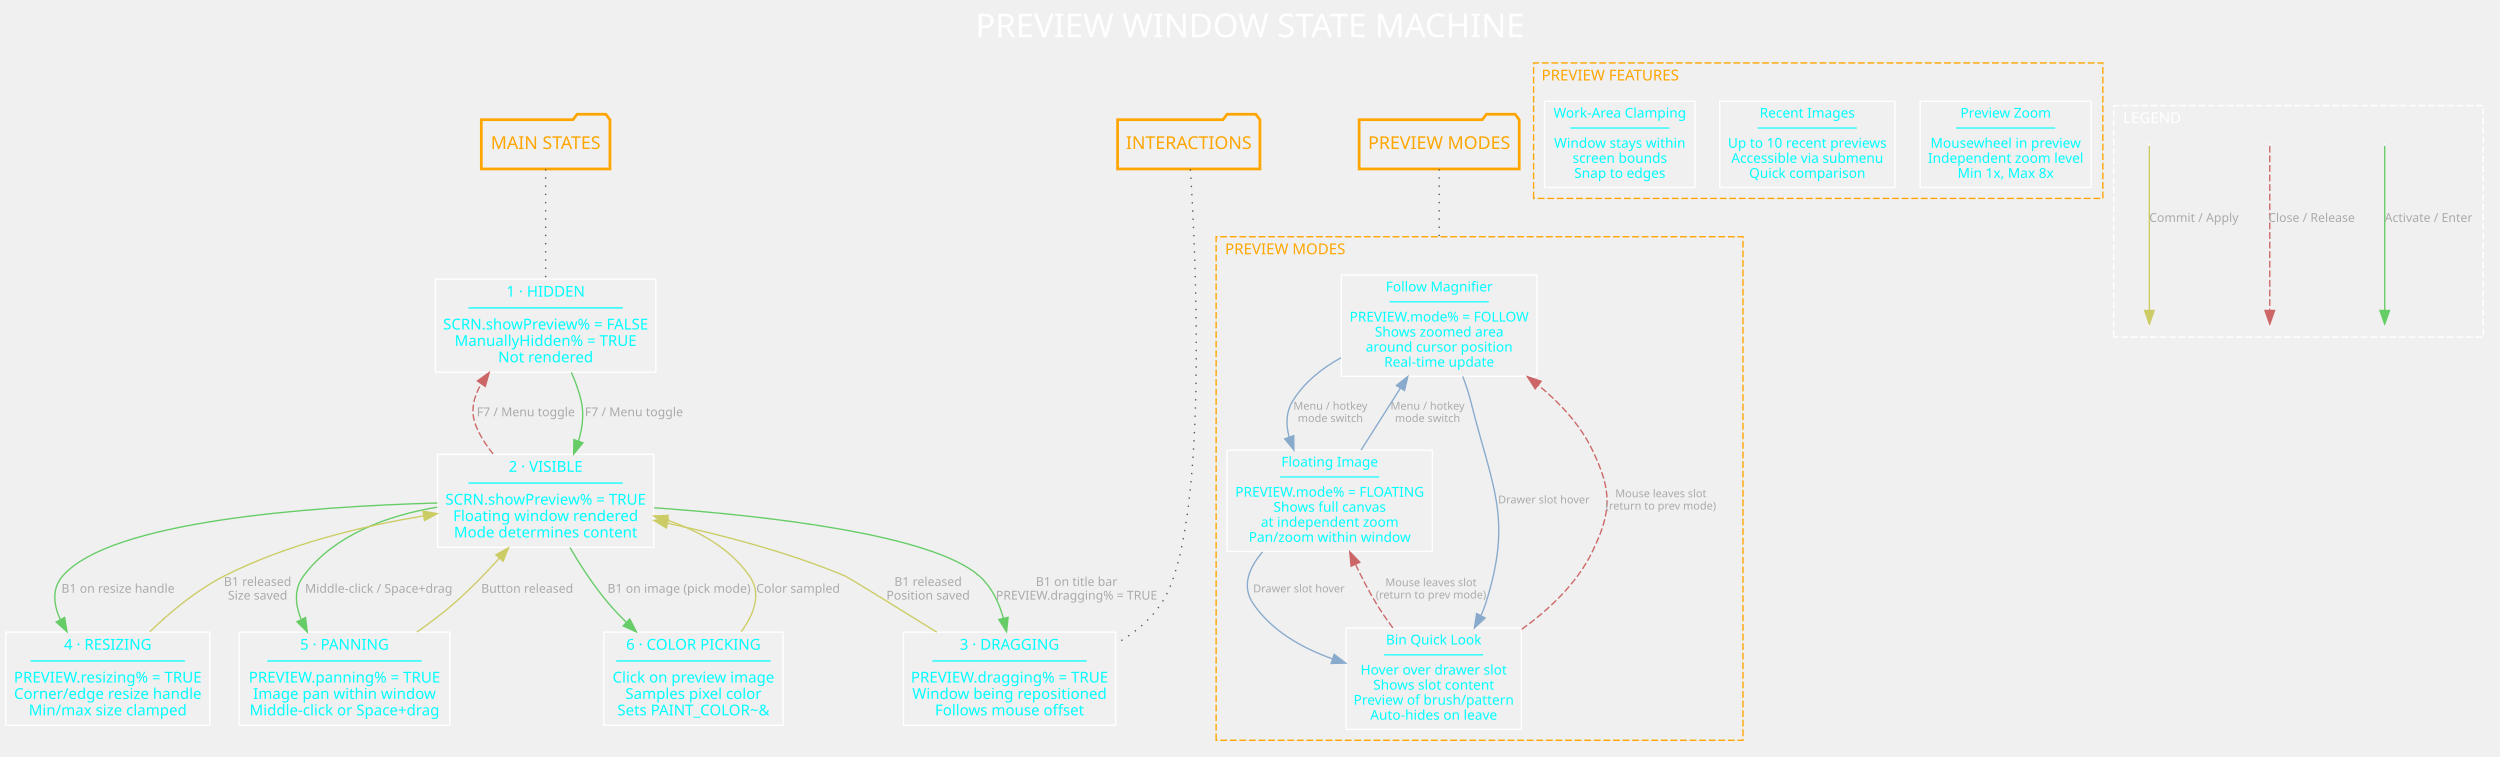
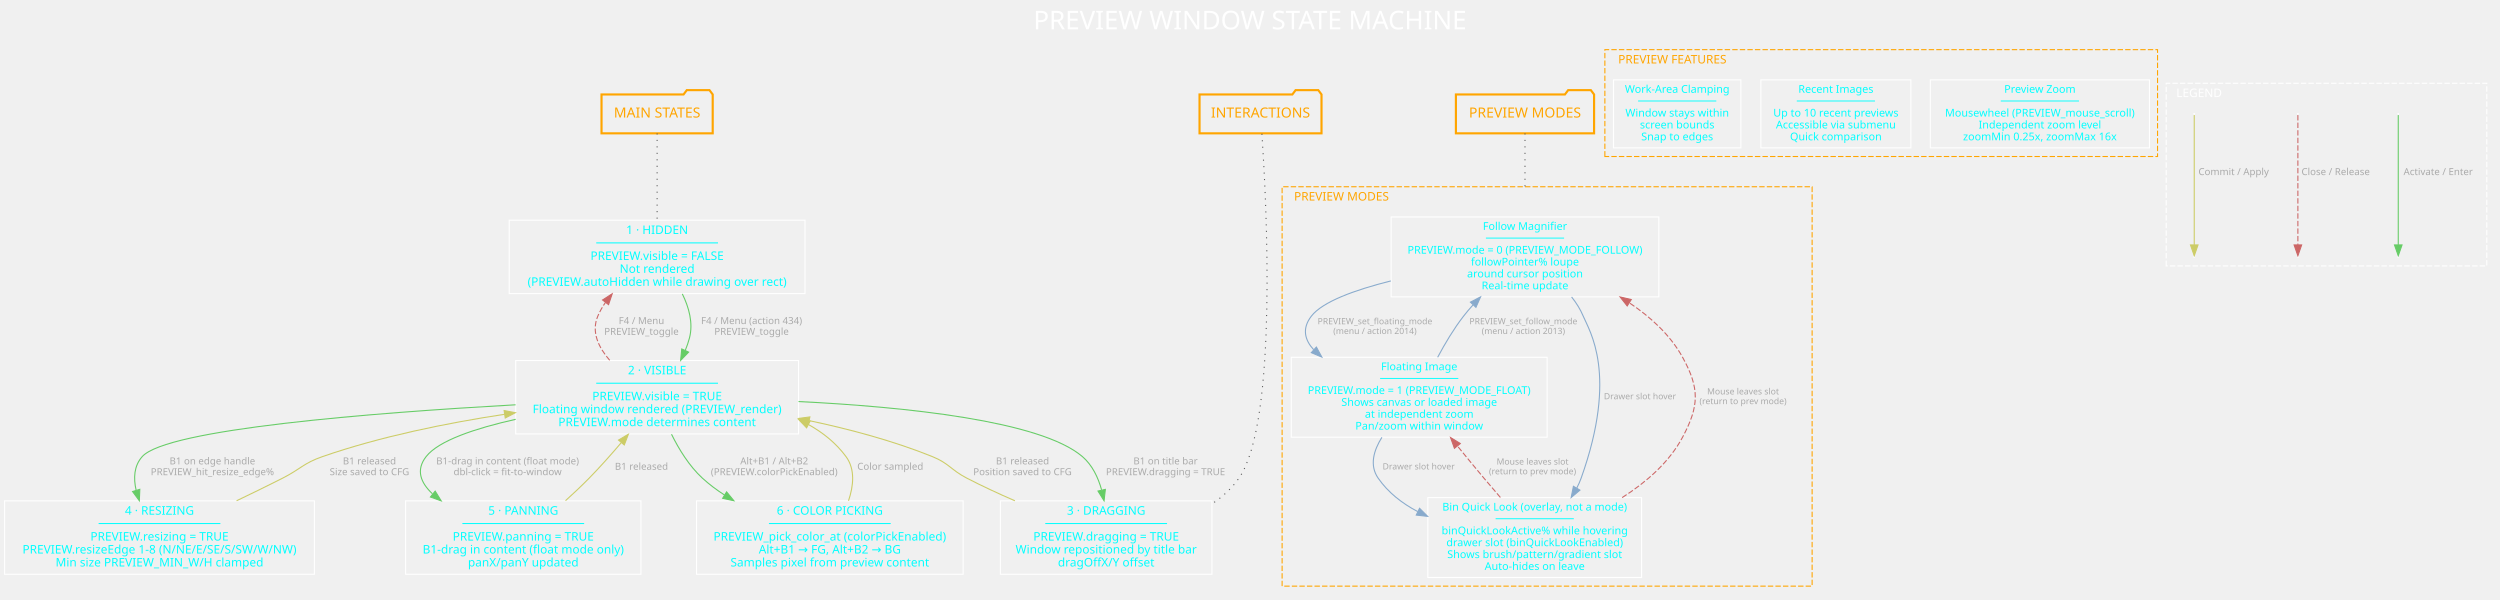
- <svg xmlns="http://www.w3.org/2000/svg" width="1827pt" height="553pt" viewBox="0.00 0.00 1826.50 553.00">
-   <g id="graph0" class="graph" transform="scale(1 1) rotate(0) translate(4 549)">
-     <text text-anchor="middle" x="909.25" y="-521.8" font-family="Cascadia Code PL" font-size="24.00" fill="white">PREVIEW WINDOW STATE MACHINE</text>
+ <svg xmlns="http://www.w3.org/2000/svg" width="2316pt" height="555pt" viewBox="0.00 0.00 2315.50 555.00">
+   <g id="graph0" class="graph" transform="scale(1 1) rotate(0) translate(4 551)">
+     <text text-anchor="middle" x="1153.75" y="-523.8" font-family="Cascadia Code PL" font-size="24.00" fill="white">PREVIEW WINDOW STATE MACHINE</text>
    <g id="clust5" class="cluster">
-       <polygon fill="transparent" stroke="white" stroke-dasharray="5,2" points="1540.5,-302.64 1540.5,-471.86 1810.5,-471.86 1810.5,-302.64 1540.5,-302.64" />
-       <text text-anchor="middle" x="1568.5" y="-459.06" font-family="Cascadia Code PL" font-size="11.00" fill="white">LEGEND</text>
+       <polygon fill="transparent" stroke="white" stroke-dasharray="5,2" points="2002.5,-304.64 2002.5,-473.86 2299.5,-473.86 2299.5,-304.64 2002.5,-304.64" />
+       <text text-anchor="middle" x="2033" y="-461.06" font-family="Cascadia Code PL" font-size="11.00" fill="white">LEGEND</text>
    </g>
    <g id="clust2" class="cluster">
-       <polygon fill="transparent" stroke="orange" stroke-dasharray="5,2" points="884.5,-8 884.5,-376 1269.5,-376 1269.5,-8 884.5,-8" />
-       <text text-anchor="middle" x="935" y="-363.2" font-family="Cascadia Code PL" font-size="11.00" fill="orange">PREVIEW MODES</text>
+       <polygon fill="transparent" stroke="orange" stroke-dasharray="5,2" points="1183.5,-8 1183.5,-378 1674.5,-378 1674.5,-8 1183.5,-8" />
+       <text text-anchor="middle" x="1238.5" y="-365.2" font-family="Cascadia Code PL" font-size="11.00" fill="orange">PREVIEW MODES</text>
    </g>
    <g id="clust3" class="cluster">
-       <polygon fill="transparent" stroke="orange" stroke-dasharray="5,2" points="1116.5,-404 1116.5,-503 1532.5,-503 1532.5,-404 1116.5,-404" />
-       <text text-anchor="middle" x="1172.5" y="-490.2" font-family="Cascadia Code PL" font-size="11.00" fill="orange">PREVIEW FEATURES</text>
+       <polygon fill="transparent" stroke="orange" stroke-dasharray="5,2" points="1482.5,-406 1482.5,-505 1994.5,-505 1994.5,-406 1482.5,-406" />
+       <text text-anchor="middle" x="1545" y="-492.2" font-family="Cascadia Code PL" font-size="11.00" fill="orange">PREVIEW FEATURES</text>
    </g>
    <g id="node1" class="node">
-       <polygon fill="none" stroke="orange" stroke-width="2" points="441.5,-461.5 438.5,-465.5 417.5,-465.5 414.5,-461.5 347.5,-461.5 347.5,-425.5 441.5,-425.5 441.5,-461.5" />
-       <text text-anchor="middle" x="394.5" y="-440.1" font-family="Cascadia Code PL" font-size="13.00" fill="orange">MAIN STATES</text>
+       <polygon fill="none" stroke="orange" stroke-width="2" points="656,-463.5 653,-467.5 632,-467.5 629,-463.5 553,-463.5 553,-427.5 656,-427.5 656,-463.5" />
+       <text text-anchor="middle" x="604.5" y="-442.1" font-family="Cascadia Code PL" font-size="13.00" fill="orange">MAIN STATES</text>
    </g>
    <g id="node4" class="node">
-       <polygon fill="none" stroke="white" points="475,-345 314,-345 314,-277 475,-277 475,-345" />
-       <text text-anchor="middle" x="394.5" y="-332.2" font-family="Cascadia Code PL" font-size="11.00" fill="cyan">1 · HIDDEN</text>
-       <text text-anchor="middle" x="394.5" y="-320.2" font-family="Cascadia Code PL" font-size="11.00" fill="cyan">─────────────────</text>
-       <text text-anchor="middle" x="394.5" y="-308.2" font-family="Cascadia Code PL" font-size="11.00" fill="cyan">SCRN.showPreview% = FALSE</text>
-       <text text-anchor="middle" x="394.5" y="-296.2" font-family="Cascadia Code PL" font-size="11.00" fill="cyan">ManuallyHidden% = TRUE</text>
-       <text text-anchor="middle" x="394.5" y="-284.2" font-family="Cascadia Code PL" font-size="11.00" fill="cyan">Not rendered</text>
+       <polygon fill="none" stroke="white" points="741.5,-347 467.5,-347 467.5,-279 741.5,-279 741.5,-347" />
+       <text text-anchor="middle" x="604.5" y="-334.2" font-family="Cascadia Code PL" font-size="11.00" fill="cyan">1 · HIDDEN</text>
+       <text text-anchor="middle" x="604.5" y="-322.2" font-family="Cascadia Code PL" font-size="11.00" fill="cyan">─────────────────</text>
+       <text text-anchor="middle" x="604.5" y="-310.2" font-family="Cascadia Code PL" font-size="11.00" fill="cyan">PREVIEW.visible = FALSE</text>
+       <text text-anchor="middle" x="604.5" y="-298.2" font-family="Cascadia Code PL" font-size="11.00" fill="cyan">Not rendered</text>
+       <text text-anchor="middle" x="604.5" y="-286.2" font-family="Cascadia Code PL" font-size="11.00" fill="cyan">(PREVIEW.autoHidden while drawing over rect)</text>
    </g>
    <g id="edge17" class="edge">
-       <path fill="none" stroke="#555555" stroke-dasharray="1,5" d="M394.5,-425.44C394.5,-405.13 394.5,-370.74 394.5,-345.14" />
+       <path fill="none" stroke="#555555" stroke-dasharray="1,5" d="M604.5,-427.44C604.5,-407.13 604.5,-372.74 604.5,-347.14" />
    </g>
    <g id="node2" class="node">
-       <polygon fill="none" stroke="orange" stroke-width="2" points="1106,-461.5 1103,-465.5 1082,-465.5 1079,-461.5 989,-461.5 989,-425.5 1106,-425.5 1106,-461.5" />
-       <text text-anchor="middle" x="1047.5" y="-440.1" font-family="Cascadia Code PL" font-size="13.00" fill="orange">PREVIEW MODES</text>
+       <polygon fill="none" stroke="orange" stroke-width="2" points="1472.5,-463.5 1469.5,-467.5 1448.5,-467.5 1445.5,-463.5 1344.5,-463.5 1344.5,-427.5 1472.5,-427.5 1472.5,-463.5" />
+       <text text-anchor="middle" x="1408.5" y="-442.1" font-family="Cascadia Code PL" font-size="13.00" fill="orange">PREVIEW MODES</text>
    </g>
    <g id="node10" class="node">
-       <polygon fill="none" stroke="white" points="1119,-348 976,-348 976,-274 1119,-274 1119,-348" />
-       <text text-anchor="middle" x="1047.5" y="-336" font-family="Cascadia Code PL" font-size="10.00" fill="cyan">Follow Magnifier</text>
-       <text text-anchor="middle" x="1047.5" y="-325" font-family="Cascadia Code PL" font-size="10.00" fill="cyan">────────────</text>
-       <text text-anchor="middle" x="1047.5" y="-314" font-family="Cascadia Code PL" font-size="10.00" fill="cyan">PREVIEW.mode% = FOLLOW</text>
-       <text text-anchor="middle" x="1047.5" y="-303" font-family="Cascadia Code PL" font-size="10.00" fill="cyan">Shows zoomed area</text>
-       <text text-anchor="middle" x="1047.5" y="-292" font-family="Cascadia Code PL" font-size="10.00" fill="cyan">around cursor position</text>
-       <text text-anchor="middle" x="1047.5" y="-281" font-family="Cascadia Code PL" font-size="10.00" fill="cyan">Real-time update</text>
+       <polygon fill="none" stroke="white" points="1532.5,-350 1284.5,-350 1284.5,-276 1532.5,-276 1532.5,-350" />
+       <text text-anchor="middle" x="1408.5" y="-338" font-family="Cascadia Code PL" font-size="10.00" fill="cyan">Follow Magnifier</text>
+       <text text-anchor="middle" x="1408.5" y="-327" font-family="Cascadia Code PL" font-size="10.00" fill="cyan">────────────</text>
+       <text text-anchor="middle" x="1408.5" y="-316" font-family="Cascadia Code PL" font-size="10.00" fill="cyan">PREVIEW.mode = 0 (PREVIEW_MODE_FOLLOW)</text>
+       <text text-anchor="middle" x="1408.5" y="-305" font-family="Cascadia Code PL" font-size="10.00" fill="cyan">followPointer% loupe</text>
+       <text text-anchor="middle" x="1408.5" y="-294" font-family="Cascadia Code PL" font-size="10.00" fill="cyan">around cursor position</text>
+       <text text-anchor="middle" x="1408.5" y="-283" font-family="Cascadia Code PL" font-size="10.00" fill="cyan">Real-time update</text>
    </g>
    <g id="edge18" class="edge">
-       <path fill="none" stroke="#555555" stroke-dasharray="1,5" d="M1047.5,-425.44C1047.5,-412.64 1047.5,-394.25 1047.5,-376" />
+       <path fill="none" stroke="#555555" stroke-dasharray="1,5" d="M1408.5,-427.44C1408.5,-414.64 1408.5,-396.25 1408.5,-378" />
    </g>
    <g id="node3" class="node">
-       <polygon fill="none" stroke="orange" stroke-width="2" points="916.5,-461.5 913.5,-465.5 892.5,-465.5 889.5,-461.5 812.5,-461.5 812.5,-425.5 916.5,-425.5 916.5,-461.5" />
-       <text text-anchor="middle" x="864.5" y="-440.1" font-family="Cascadia Code PL" font-size="13.00" fill="orange">INTERACTIONS</text>
+       <polygon fill="none" stroke="orange" stroke-width="2" points="1220,-463.5 1217,-467.5 1196,-467.5 1193,-463.5 1107,-463.5 1107,-427.5 1220,-427.5 1220,-463.5" />
+       <text text-anchor="middle" x="1163.5" y="-442.1" font-family="Cascadia Code PL" font-size="13.00" fill="orange">INTERACTIONS</text>
    </g>
    <g id="node6" class="node">
-       <polygon fill="none" stroke="white" points="811,-87 656,-87 656,-19 811,-19 811,-87" />
-       <text text-anchor="middle" x="733.5" y="-74.2" font-family="Cascadia Code PL" font-size="11.00" fill="cyan">3 · DRAGGING</text>
-       <text text-anchor="middle" x="733.5" y="-62.2" font-family="Cascadia Code PL" font-size="11.00" fill="cyan">─────────────────</text>
-       <text text-anchor="middle" x="733.5" y="-50.2" font-family="Cascadia Code PL" font-size="11.00" fill="cyan">PREVIEW.dragging% = TRUE</text>
-       <text text-anchor="middle" x="733.5" y="-38.2" font-family="Cascadia Code PL" font-size="11.00" fill="cyan">Window being repositioned</text>
-       <text text-anchor="middle" x="733.5" y="-26.2" font-family="Cascadia Code PL" font-size="11.00" fill="cyan">Follows mouse offset</text>
+       <polygon fill="none" stroke="white" points="1118.5,-87 922.5,-87 922.5,-19 1118.5,-19 1118.5,-87" />
+       <text text-anchor="middle" x="1020.5" y="-74.2" font-family="Cascadia Code PL" font-size="11.00" fill="cyan">3 · DRAGGING</text>
+       <text text-anchor="middle" x="1020.5" y="-62.2" font-family="Cascadia Code PL" font-size="11.00" fill="cyan">─────────────────</text>
+       <text text-anchor="middle" x="1020.5" y="-50.2" font-family="Cascadia Code PL" font-size="11.00" fill="cyan">PREVIEW.dragging = TRUE</text>
+       <text text-anchor="middle" x="1020.5" y="-38.2" font-family="Cascadia Code PL" font-size="11.00" fill="cyan">Window repositioned by title bar</text>
+       <text text-anchor="middle" x="1020.5" y="-26.2" font-family="Cascadia Code PL" font-size="11.00" fill="cyan">dragOffX/Y offset</text>
    </g>
    <g id="edge19" class="edge">
-       <path fill="none" stroke="#555555" stroke-dasharray="1,5" d="M865.69,-425.23C869.55,-364.34 879.56,-160.49 844.5,-108 836.23,-95.61 824.27,-85.97 811.23,-78.5" />
+       <path fill="none" stroke="#555555" stroke-dasharray="1,5" d="M1164.78,-427.08C1168.93,-365.66 1179.78,-160.11 1143.5,-108 1136.9,-98.53 1128.26,-90.7 1118.61,-84.23" />
    </g>
    <g id="node5" class="node">
-       <polygon fill="none" stroke="white" points="473.5,-217 315.5,-217 315.5,-149 473.5,-149 473.5,-217" />
-       <text text-anchor="middle" x="394.5" y="-204.2" font-family="Cascadia Code PL" font-size="11.00" fill="cyan">2 · VISIBLE</text>
-       <text text-anchor="middle" x="394.5" y="-192.2" font-family="Cascadia Code PL" font-size="11.00" fill="cyan">─────────────────</text>
-       <text text-anchor="middle" x="394.5" y="-180.2" font-family="Cascadia Code PL" font-size="11.00" fill="cyan">SCRN.showPreview% = TRUE</text>
-       <text text-anchor="middle" x="394.5" y="-168.2" font-family="Cascadia Code PL" font-size="11.00" fill="cyan">Floating window rendered</text>
-       <text text-anchor="middle" x="394.5" y="-156.2" font-family="Cascadia Code PL" font-size="11.00" fill="cyan">Mode determines content</text>
+       <polygon fill="none" stroke="white" points="735.5,-217 473.5,-217 473.5,-149 735.5,-149 735.5,-217" />
+       <text text-anchor="middle" x="604.5" y="-204.2" font-family="Cascadia Code PL" font-size="11.00" fill="cyan">2 · VISIBLE</text>
+       <text text-anchor="middle" x="604.5" y="-192.2" font-family="Cascadia Code PL" font-size="11.00" fill="cyan">─────────────────</text>
+       <text text-anchor="middle" x="604.5" y="-180.2" font-family="Cascadia Code PL" font-size="11.00" fill="cyan">PREVIEW.visible = TRUE</text>
+       <text text-anchor="middle" x="604.5" y="-168.2" font-family="Cascadia Code PL" font-size="11.00" fill="cyan">Floating window rendered (PREVIEW_render)</text>
+       <text text-anchor="middle" x="604.5" y="-156.2" font-family="Cascadia Code PL" font-size="11.00" fill="cyan">PREVIEW.mode determines content</text>
    </g>
    <g id="edge1" class="edge">
-       <path fill="none" stroke="#66cc66" d="M413.29,-276.86C416.28,-270.15 418.9,-263 420.5,-256 422.69,-246.38 421.43,-236.29 418.53,-226.81" />
-       <polygon fill="#66cc66" stroke="#66cc66" points="421.73,-225.37 414.99,-217.19 415.16,-227.78 421.73,-225.37" />
-       <text text-anchor="middle" x="459" y="-244.8" font-family="Cascadia Code PL" font-size="9.00" fill="#aaaaaa">  F7 / Menu toggle</text>
+       <path fill="none" stroke="#66cc66" d="M627.86,-278.74C634,-266.22 638.05,-251.69 634.5,-238 633.5,-234.14 632.16,-230.26 630.59,-226.45" />
+       <polygon fill="#66cc66" stroke="#66cc66" points="633.68,-224.79 626.31,-217.17 627.32,-227.72 633.68,-224.79" />
+       <text text-anchor="middle" x="692" y="-250.8" font-family="Cascadia Code PL" font-size="9.00" fill="#aaaaaa">  F4 / Menu (action 434)</text>
+       <text text-anchor="middle" x="692" y="-240.8" font-family="Cascadia Code PL" font-size="9.00" fill="#aaaaaa">  PREVIEW_toggle</text>
    </g>
    <g id="edge2" class="edge">
-       <path fill="none" stroke="#cc6666" stroke-dasharray="5,2" d="M356.11,-217.23C350.97,-223.57 346.45,-230.57 343.5,-238 339.34,-248.46 341.77,-258.85 347.36,-268.35" />
-       <polygon fill="#cc6666" stroke="#cc6666" points="344.67,-270.61 353.27,-276.79 350.4,-266.6 344.67,-270.61" />
-       <text text-anchor="middle" x="380" y="-244.8" font-family="Cascadia Code PL" font-size="9.00" fill="#aaaaaa">  F7 / Menu toggle</text>
+       <path fill="none" stroke="#cc6666" stroke-dasharray="5,2" d="M560.57,-217.24C550.07,-229.3 543.43,-243.53 549.5,-258 551.38,-262.47 553.82,-266.75 556.64,-270.82" />
+       <polygon fill="#cc6666" stroke="#cc6666" points="553.97,-273.1 562.88,-278.84 559.5,-268.8 553.97,-273.1" />
+       <text text-anchor="middle" x="590" y="-250.8" font-family="Cascadia Code PL" font-size="9.00" fill="#aaaaaa">  F4 / Menu</text>
+       <text text-anchor="middle" x="590" y="-240.8" font-family="Cascadia Code PL" font-size="9.00" fill="#aaaaaa">  PREVIEW_toggle</text>
    </g>
    <g id="edge3" class="edge">
-       <path fill="none" stroke="#66cc66" d="M473.87,-177.91C556.05,-172.07 677.14,-158.46 711.5,-128 720.42,-120.09 725.8,-108.75 729.02,-97.31" />
-       <polygon fill="#66cc66" stroke="#66cc66" points="732.49,-97.84 731.33,-87.31 725.67,-96.27 732.49,-97.84" />
-       <text text-anchor="middle" x="782.5" y="-120.8" font-family="Cascadia Code PL" font-size="9.00" fill="#aaaaaa">  B1 on title bar</text>
-       <text text-anchor="middle" x="782.5" y="-110.8" font-family="Cascadia Code PL" font-size="9.00" fill="#aaaaaa">  PREVIEW.dragging% = TRUE</text>
+       <path fill="none" stroke="#66cc66" d="M735.5,-179.01C834.52,-174.07 959.79,-161.21 998.5,-128 1007.63,-120.17 1013.06,-108.74 1016.26,-97.19" />
+       <polygon fill="#66cc66" stroke="#66cc66" points="1019.75,-97.63 1018.55,-87.11 1012.93,-96.09 1019.75,-97.63" />
+       <text text-anchor="middle" x="1075.5" y="-120.8" font-family="Cascadia Code PL" font-size="9.00" fill="#aaaaaa">  B1 on title bar</text>
+       <text text-anchor="middle" x="1075.5" y="-110.8" font-family="Cascadia Code PL" font-size="9.00" fill="#aaaaaa">  PREVIEW.dragging = TRUE</text>
    </g>
    <g id="node7" class="node">
-       <polygon fill="none" stroke="white" points="149,-87 0,-87 0,-19 149,-19 149,-87" />
-       <text text-anchor="middle" x="74.5" y="-74.2" font-family="Cascadia Code PL" font-size="11.00" fill="cyan">4 · RESIZING</text>
-       <text text-anchor="middle" x="74.5" y="-62.2" font-family="Cascadia Code PL" font-size="11.00" fill="cyan">─────────────────</text>
-       <text text-anchor="middle" x="74.5" y="-50.2" font-family="Cascadia Code PL" font-size="11.00" fill="cyan">PREVIEW.resizing% = TRUE</text>
-       <text text-anchor="middle" x="74.5" y="-38.2" font-family="Cascadia Code PL" font-size="11.00" fill="cyan">Corner/edge resize handle</text>
-       <text text-anchor="middle" x="74.5" y="-26.2" font-family="Cascadia Code PL" font-size="11.00" fill="cyan">Min/max size clamped</text>
+       <polygon fill="none" stroke="white" points="287,-87 0,-87 0,-19 287,-19 287,-87" />
+       <text text-anchor="middle" x="143.5" y="-74.2" font-family="Cascadia Code PL" font-size="11.00" fill="cyan">4 · RESIZING</text>
+       <text text-anchor="middle" x="143.5" y="-62.2" font-family="Cascadia Code PL" font-size="11.00" fill="cyan">─────────────────</text>
+       <text text-anchor="middle" x="143.5" y="-50.2" font-family="Cascadia Code PL" font-size="11.00" fill="cyan">PREVIEW.resizing = TRUE</text>
+       <text text-anchor="middle" x="143.5" y="-38.2" font-family="Cascadia Code PL" font-size="11.00" fill="cyan">PREVIEW.resizeEdge 1-8 (N/NE/E/SE/S/SW/W/NW)</text>
+       <text text-anchor="middle" x="143.5" y="-26.2" font-family="Cascadia Code PL" font-size="11.00" fill="cyan">Min size PREVIEW_MIN_W/H clamped</text>
    </g>
    <g id="edge5" class="edge">
-       <path fill="none" stroke="#66cc66" d="M315.42,-181.41C222.36,-178.83 76.08,-168.28 41.5,-128 33.55,-118.74 34.78,-107.25 39.88,-96.11" />
-       <polygon fill="#66cc66" stroke="#66cc66" points="42.98,-97.75 44.71,-87.3 36.83,-94.39 42.98,-97.75" />
-       <text text-anchor="middle" x="82" y="-115.8" font-family="Cascadia Code PL" font-size="9.00" fill="#aaaaaa">  B1 on resize handle</text>
+       <path fill="none" stroke="#66cc66" d="M473.39,-176C340.2,-168.52 150.3,-153.52 127.5,-128 119.85,-119.43 119.28,-108.09 121.86,-96.87" />
+       <polygon fill="#66cc66" stroke="#66cc66" points="125.27,-97.69 124.84,-87.1 118.57,-95.65 125.27,-97.69" />
+       <text text-anchor="middle" x="192.5" y="-120.8" font-family="Cascadia Code PL" font-size="9.00" fill="#aaaaaa">  B1 on edge handle</text>
+       <text text-anchor="middle" x="192.5" y="-110.8" font-family="Cascadia Code PL" font-size="9.00" fill="#aaaaaa">  PREVIEW_hit_resize_edge%</text>
    </g>
    <g id="node8" class="node">
-       <polygon fill="none" stroke="white" points="324.5,-87 170.5,-87 170.5,-19 324.5,-19 324.5,-87" />
-       <text text-anchor="middle" x="247.5" y="-74.2" font-family="Cascadia Code PL" font-size="11.00" fill="cyan">5 · PANNING</text>
-       <text text-anchor="middle" x="247.5" y="-62.2" font-family="Cascadia Code PL" font-size="11.00" fill="cyan">─────────────────</text>
-       <text text-anchor="middle" x="247.5" y="-50.2" font-family="Cascadia Code PL" font-size="11.00" fill="cyan">PREVIEW.panning% = TRUE</text>
-       <text text-anchor="middle" x="247.5" y="-38.2" font-family="Cascadia Code PL" font-size="11.00" fill="cyan">Image pan within window</text>
-       <text text-anchor="middle" x="247.5" y="-26.2" font-family="Cascadia Code PL" font-size="11.00" fill="cyan">Middle-click or Space+drag</text>
+       <polygon fill="none" stroke="white" points="589.5,-87 371.5,-87 371.5,-19 589.5,-19 589.5,-87" />
+       <text text-anchor="middle" x="480.5" y="-74.2" font-family="Cascadia Code PL" font-size="11.00" fill="cyan">5 · PANNING</text>
+       <text text-anchor="middle" x="480.5" y="-62.2" font-family="Cascadia Code PL" font-size="11.00" fill="cyan">─────────────────</text>
+       <text text-anchor="middle" x="480.5" y="-50.2" font-family="Cascadia Code PL" font-size="11.00" fill="cyan">PREVIEW.panning = TRUE</text>
+       <text text-anchor="middle" x="480.5" y="-38.2" font-family="Cascadia Code PL" font-size="11.00" fill="cyan">B1-drag in content (float mode only)</text>
+       <text text-anchor="middle" x="480.5" y="-26.2" font-family="Cascadia Code PL" font-size="11.00" fill="cyan">panX/panY updated</text>
    </g>
    <g id="edge7" class="edge">
-       <path fill="none" stroke="#66cc66" d="M315.32,-178.4C279.43,-172.32 240.06,-158.47 217.5,-128 210.48,-118.51 211.44,-107.15 215.86,-96.21" />
-       <polygon fill="#66cc66" stroke="#66cc66" points="219.04,-97.69 220.29,-87.17 212.75,-94.61 219.04,-97.69" />
-       <text text-anchor="middle" x="272.5" y="-115.8" font-family="Cascadia Code PL" font-size="9.00" fill="#aaaaaa">  Middle-click / Space+drag</text>
+       <path fill="none" stroke="#66cc66" d="M473.47,-162.54C435.93,-154.14 402.01,-142.77 390.5,-128 380.81,-115.56 385.36,-103.84 396.38,-93.55" />
+       <polygon fill="#66cc66" stroke="#66cc66" points="398.9,-96.02 404.47,-87 394.5,-90.57 398.9,-96.02" />
+       <text text-anchor="middle" x="466" y="-120.8" font-family="Cascadia Code PL" font-size="9.00" fill="#aaaaaa">  B1-drag in content (float mode)</text>
+       <text text-anchor="middle" x="466" y="-110.8" font-family="Cascadia Code PL" font-size="9.00" fill="#aaaaaa">  dbl-click = fit-to-window</text>
    </g>
    <g id="node9" class="node">
-       <polygon fill="none" stroke="white" points="568,-87 437,-87 437,-19 568,-19 568,-87" />
-       <text text-anchor="middle" x="502.5" y="-74.2" font-family="Cascadia Code PL" font-size="11.00" fill="cyan">6 · COLOR PICKING</text>
-       <text text-anchor="middle" x="502.5" y="-62.2" font-family="Cascadia Code PL" font-size="11.00" fill="cyan">─────────────────</text>
-       <text text-anchor="middle" x="502.5" y="-50.2" font-family="Cascadia Code PL" font-size="11.00" fill="cyan">Click on preview image</text>
-       <text text-anchor="middle" x="502.5" y="-38.2" font-family="Cascadia Code PL" font-size="11.00" fill="cyan">Samples pixel color</text>
-       <text text-anchor="middle" x="502.5" y="-26.2" font-family="Cascadia Code PL" font-size="11.00" fill="cyan">Sets PAINT_COLOR~&amp;</text>
+       <polygon fill="none" stroke="white" points="888,-87 641,-87 641,-19 888,-19 888,-87" />
+       <text text-anchor="middle" x="764.5" y="-74.2" font-family="Cascadia Code PL" font-size="11.00" fill="cyan">6 · COLOR PICKING</text>
+       <text text-anchor="middle" x="764.5" y="-62.2" font-family="Cascadia Code PL" font-size="11.00" fill="cyan">─────────────────</text>
+       <text text-anchor="middle" x="764.5" y="-50.2" font-family="Cascadia Code PL" font-size="11.00" fill="cyan">PREVIEW_pick_color_at (colorPickEnabled)</text>
+       <text text-anchor="middle" x="764.5" y="-38.2" font-family="Cascadia Code PL" font-size="11.00" fill="cyan">Alt+B1 → FG, Alt+B2 → BG</text>
+       <text text-anchor="middle" x="764.5" y="-26.2" font-family="Cascadia Code PL" font-size="11.00" fill="cyan">Samples pixel from preview content</text>
    </g>
    <g id="edge9" class="edge">
-       <path fill="none" stroke="#66cc66" d="M412.23,-148.87C420.07,-135.55 429.91,-120.44 440.5,-108 444.51,-103.29 448.93,-98.63 453.52,-94.14" />
-       <polygon fill="#66cc66" stroke="#66cc66" points="455.97,-96.64 460.83,-87.23 451.16,-91.56 455.97,-96.64" />
-       <text text-anchor="middle" x="492" y="-115.8" font-family="Cascadia Code PL" font-size="9.00" fill="#aaaaaa">  B1 on image (pick mode)</text>
+       <path fill="none" stroke="#66cc66" d="M617.84,-148.71C624.74,-134.74 634.3,-119.18 646.5,-108 652.71,-102.31 659.62,-97.13 666.89,-92.43" />
+       <polygon fill="#66cc66" stroke="#66cc66" points="668.86,-95.33 675.58,-87.14 665.22,-89.36 668.86,-95.33" />
+       <text text-anchor="middle" x="713" y="-120.8" font-family="Cascadia Code PL" font-size="9.00" fill="#aaaaaa">  Alt+B1 / Alt+B2</text>
+       <text text-anchor="middle" x="713" y="-110.8" font-family="Cascadia Code PL" font-size="9.00" fill="#aaaaaa">  (PREVIEW.colorPickEnabled)</text>
    </g>
    <g id="edge4" class="edge">
-       <path fill="none" stroke="#cccc66" d="M680.38,-87.01C649.17,-106.36 615.42,-127.2 613.5,-128 572.22,-145.32 524.13,-157.94 483.55,-166.6" />
-       <polygon fill="#cccc66" stroke="#cccc66" points="482.75,-163.19 473.67,-168.66 484.18,-170.04 482.75,-163.19" />
-       <text text-anchor="middle" x="674" y="-120.8" font-family="Cascadia Code PL" font-size="9.00" fill="#aaaaaa">  B1 released</text>
-       <text text-anchor="middle" x="674" y="-110.8" font-family="Cascadia Code PL" font-size="9.00" fill="#aaaaaa">  Position saved</text>
+       <path fill="none" stroke="#cccc66" d="M935.98,-87.06C920.96,-93.59 905.62,-100.69 891.5,-108 876.6,-115.71 875.05,-121.72 859.5,-128 823.68,-142.46 783.39,-153.28 745.59,-161.28" />
+       <polygon fill="#cccc66" stroke="#cccc66" points="744.61,-157.91 735.53,-163.36 746.03,-164.77 744.61,-157.91" />
+       <text text-anchor="middle" x="943" y="-120.8" font-family="Cascadia Code PL" font-size="9.00" fill="#aaaaaa">  B1 released</text>
+       <text text-anchor="middle" x="943" y="-110.8" font-family="Cascadia Code PL" font-size="9.00" fill="#aaaaaa">  Position saved to CFG</text>
    </g>
    <g id="edge6" class="edge">
-       <path fill="none" stroke="#cccc66" d="M105.21,-87.32C120.26,-101.82 139.45,-117.79 159.5,-128 204.67,-151.01 259.69,-164.33 305.13,-171.98" />
-       <polygon fill="#cccc66" stroke="#cccc66" points="304.84,-175.48 315.27,-173.63 305.96,-168.57 304.84,-175.48" />
-       <text text-anchor="middle" x="184" y="-120.8" font-family="Cascadia Code PL" font-size="9.00" fill="#aaaaaa">  B1 released</text>
-       <text text-anchor="middle" x="184" y="-110.8" font-family="Cascadia Code PL" font-size="9.00" fill="#aaaaaa">  Size saved</text>
+       <path fill="none" stroke="#cccc66" d="M214.93,-87.12C229.11,-93.89 243.83,-101.07 257.5,-108 274.17,-116.45 276.84,-121.87 294.5,-128 348.19,-146.63 409.43,-159.04 463.22,-167.2" />
+       <polygon fill="#cccc66" stroke="#cccc66" points="462.77,-170.67 473.18,-168.68 463.8,-163.75 462.77,-170.67" />
+       <text text-anchor="middle" x="338" y="-120.8" font-family="Cascadia Code PL" font-size="9.00" fill="#aaaaaa">  B1 released</text>
+       <text text-anchor="middle" x="338" y="-110.8" font-family="Cascadia Code PL" font-size="9.00" fill="#aaaaaa">  Size saved to CFG</text>
    </g>
    <g id="edge8" class="edge">
-       <path fill="none" stroke="#cccc66" d="M300.48,-87.11C309.78,-93.66 319.14,-100.75 327.5,-108 338.99,-117.96 350.47,-129.79 360.61,-141.03" />
-       <polygon fill="#cccc66" stroke="#cccc66" points="358.14,-143.53 367.39,-148.69 363.38,-138.89 358.14,-143.53" />
-       <text text-anchor="middle" x="381" y="-115.8" font-family="Cascadia Code PL" font-size="9.00" fill="#aaaaaa">  Button released</text>
+       <path fill="none" stroke="#cccc66" d="M519.66,-87.19C527.08,-93.9 534.67,-101.03 541.5,-108 551.58,-118.27 561.93,-129.92 571.26,-140.88" />
+       <polygon fill="#cccc66" stroke="#cccc66" points="568.74,-143.31 577.86,-148.71 574.09,-138.8 568.74,-143.31" />
+       <text text-anchor="middle" x="590" y="-115.8" font-family="Cascadia Code PL" font-size="9.00" fill="#aaaaaa">  B1 released</text>
    </g>
    <g id="edge10" class="edge">
-       <path fill="none" stroke="#cccc66" d="M537.44,-87.32C546.95,-100.38 552.44,-115.25 543.5,-128 529.27,-148.29 506.6,-160.99 483.2,-168.93" />
-       <polygon fill="#cccc66" stroke="#cccc66" points="482.01,-165.63 473.5,-171.94 484.09,-172.32 482.01,-165.63" />
-       <text text-anchor="middle" x="579" y="-115.8" font-family="Cascadia Code PL" font-size="9.00" fill="#aaaaaa">  Color sampled</text>
+       <path fill="none" stroke="#cccc66" d="M781.8,-87.06C786.47,-100.83 788.14,-116.29 779.5,-128 770.29,-140.49 758.22,-150.18 744.73,-157.68" />
+       <polygon fill="#cccc66" stroke="#cccc66" points="742.99,-154.64 735.68,-162.3 746.18,-160.87 742.99,-154.64" />
+       <text text-anchor="middle" x="820.5" y="-115.8" font-family="Cascadia Code PL" font-size="9.00" fill="#aaaaaa">  Color sampled</text>
    </g>
    <g id="node11" class="node">
-       <polygon fill="none" stroke="white" points="1042.5,-220 892.5,-220 892.5,-146 1042.5,-146 1042.5,-220" />
-       <text text-anchor="middle" x="967.5" y="-208" font-family="Cascadia Code PL" font-size="10.00" fill="cyan">Floating Image</text>
-       <text text-anchor="middle" x="967.5" y="-197" font-family="Cascadia Code PL" font-size="10.00" fill="cyan">────────────</text>
-       <text text-anchor="middle" x="967.5" y="-186" font-family="Cascadia Code PL" font-size="10.00" fill="cyan">PREVIEW.mode% = FLOATING</text>
-       <text text-anchor="middle" x="967.5" y="-175" font-family="Cascadia Code PL" font-size="10.00" fill="cyan">Shows full canvas</text>
-       <text text-anchor="middle" x="967.5" y="-164" font-family="Cascadia Code PL" font-size="10.00" fill="cyan">at independent zoom</text>
-       <text text-anchor="middle" x="967.5" y="-153" font-family="Cascadia Code PL" font-size="10.00" fill="cyan">Pan/zoom within window</text>
+       <polygon fill="none" stroke="white" points="1429,-220 1192,-220 1192,-146 1429,-146 1429,-220" />
+       <text text-anchor="middle" x="1310.5" y="-208" font-family="Cascadia Code PL" font-size="10.00" fill="cyan">Floating Image</text>
+       <text text-anchor="middle" x="1310.5" y="-197" font-family="Cascadia Code PL" font-size="10.00" fill="cyan">────────────</text>
+       <text text-anchor="middle" x="1310.5" y="-186" font-family="Cascadia Code PL" font-size="10.00" fill="cyan">PREVIEW.mode = 1 (PREVIEW_MODE_FLOAT)</text>
+       <text text-anchor="middle" x="1310.5" y="-175" font-family="Cascadia Code PL" font-size="10.00" fill="cyan">Shows canvas or loaded image</text>
+       <text text-anchor="middle" x="1310.5" y="-164" font-family="Cascadia Code PL" font-size="10.00" fill="cyan">at independent zoom</text>
+       <text text-anchor="middle" x="1310.5" y="-153" font-family="Cascadia Code PL" font-size="10.00" fill="cyan">Pan/zoom within window</text>
    </g>
    <g id="edge11" class="edge">
-       <path fill="none" stroke="#88aacc" d="M975.76,-287.58C961.76,-279.83 948.84,-269.56 940.5,-256 935.52,-247.9 935.4,-238.73 937.82,-229.72" />
-       <polygon fill="#88aacc" stroke="#88aacc" points="941.2,-230.65 941.34,-220.06 934.63,-228.26 941.2,-230.65" />
-       <text text-anchor="middle" x="968" y="-249.6" font-family="Cascadia Code PL" font-size="8.00" fill="#aaaaaa"> Menu / hotkey</text>
-       <text text-anchor="middle" x="968" y="-240.6" font-family="Cascadia Code PL" font-size="8.00" fill="#aaaaaa"> mode switch</text>
+       <path fill="none" stroke="#88aacc" d="M1284.25,-290.75C1250.69,-282.35 1220.77,-271.45 1210.5,-258 1201.83,-246.65 1204.31,-236.22 1212.77,-227" />
+       <polygon fill="#88aacc" stroke="#88aacc" points="1215.24,-229.49 1220.31,-220.19 1210.54,-224.29 1215.24,-229.49" />
+       <text text-anchor="middle" x="1269.5" y="-250.6" font-family="Cascadia Code PL" font-size="8.00" fill="#aaaaaa"> PREVIEW_set_floating_mode</text>
+       <text text-anchor="middle" x="1269.5" y="-241.6" font-family="Cascadia Code PL" font-size="8.00" fill="#aaaaaa"> (menu / action 2014)</text>
    </g>
    <g id="node12" class="node">
-       <polygon fill="none" stroke="white" points="1107.5,-90 979.5,-90 979.5,-16 1107.5,-16 1107.5,-90" />
-       <text text-anchor="middle" x="1043.5" y="-78" font-family="Cascadia Code PL" font-size="10.00" fill="cyan">Bin Quick Look</text>
-       <text text-anchor="middle" x="1043.5" y="-67" font-family="Cascadia Code PL" font-size="10.00" fill="cyan">────────────</text>
-       <text text-anchor="middle" x="1043.5" y="-56" font-family="Cascadia Code PL" font-size="10.00" fill="cyan">Hover over drawer slot</text>
-       <text text-anchor="middle" x="1043.5" y="-45" font-family="Cascadia Code PL" font-size="10.00" fill="cyan">Shows slot content</text>
-       <text text-anchor="middle" x="1043.5" y="-34" font-family="Cascadia Code PL" font-size="10.00" fill="cyan">Preview of brush/pattern</text>
-       <text text-anchor="middle" x="1043.5" y="-23" font-family="Cascadia Code PL" font-size="10.00" fill="cyan">Auto-hides on leave</text>
+       <polygon fill="none" stroke="white" points="1516.5,-90 1318.5,-90 1318.5,-16 1516.5,-16 1516.5,-90" />
+       <text text-anchor="middle" x="1417.5" y="-78" font-family="Cascadia Code PL" font-size="10.00" fill="cyan">Bin Quick Look (overlay, not a mode)</text>
+       <text text-anchor="middle" x="1417.5" y="-67" font-family="Cascadia Code PL" font-size="10.00" fill="cyan">────────────</text>
+       <text text-anchor="middle" x="1417.5" y="-56" font-family="Cascadia Code PL" font-size="10.00" fill="cyan">binQuickLookActive% while hovering</text>
+       <text text-anchor="middle" x="1417.5" y="-45" font-family="Cascadia Code PL" font-size="10.00" fill="cyan">drawer slot (binQuickLookEnabled)</text>
+       <text text-anchor="middle" x="1417.5" y="-34" font-family="Cascadia Code PL" font-size="10.00" fill="cyan">Shows brush/pattern/gradient slot</text>
+       <text text-anchor="middle" x="1417.5" y="-23" font-family="Cascadia Code PL" font-size="10.00" fill="cyan">Auto-hides on leave</text>
    </g>
    <g id="edge13" class="edge">
-       <path fill="none" stroke="#88aacc" d="M1064.7,-273.94C1066.97,-268.05 1069.02,-261.93 1070.5,-256 1086.45,-192 1101.41,-170.88 1081.5,-108 1080.56,-105.04 1079.4,-102.09 1078.06,-99.2" />
-       <polygon fill="#88aacc" stroke="#88aacc" points="1081.06,-97.38 1073.29,-90.17 1074.87,-100.65 1081.06,-97.38" />
-       <text text-anchor="middle" x="1124" y="-181.1" font-family="Cascadia Code PL" font-size="8.00" fill="#aaaaaa"> Drawer slot hover</text>
+       <path fill="none" stroke="#88aacc" d="M1451.69,-275.91C1456.07,-270.38 1459.86,-264.37 1462.5,-258 1468.03,-244.64 1495.07,-204.53 1460.5,-108 1459.39,-104.9 1458.02,-101.84 1456.46,-98.85" />
+       <polygon fill="#88aacc" stroke="#88aacc" points="1459.4,-96.94 1451.29,-90.12 1453.37,-100.5 1459.4,-96.94" />
+       <text text-anchor="middle" x="1515" y="-181.1" font-family="Cascadia Code PL" font-size="8.00" fill="#aaaaaa"> Drawer slot hover</text>
    </g>
    <g id="edge12" class="edge">
-       <path fill="none" stroke="#88aacc" d="M990.43,-220.11C999.38,-234.22 1009.74,-250.53 1019.16,-265.36" />
-       <polygon fill="#88aacc" stroke="#88aacc" points="1016.26,-267.33 1024.58,-273.89 1022.17,-263.58 1016.26,-267.33" />
-       <text text-anchor="middle" x="1039" y="-249.6" font-family="Cascadia Code PL" font-size="8.00" fill="#aaaaaa"> Menu / hotkey</text>
-       <text text-anchor="middle" x="1039" y="-240.6" font-family="Cascadia Code PL" font-size="8.00" fill="#aaaaaa"> mode switch</text>
+       <path fill="none" stroke="#88aacc" d="M1327.6,-220.01C1334.28,-232.56 1342.5,-246.39 1351.5,-258 1354.25,-261.55 1357.24,-265.08 1360.36,-268.54" />
+       <polygon fill="#88aacc" stroke="#88aacc" points="1357.95,-271.09 1367.35,-275.97 1363.04,-266.29 1357.95,-271.09" />
+       <text text-anchor="middle" x="1407" y="-250.6" font-family="Cascadia Code PL" font-size="8.00" fill="#aaaaaa"> PREVIEW_set_follow_mode</text>
+       <text text-anchor="middle" x="1407" y="-241.6" font-family="Cascadia Code PL" font-size="8.00" fill="#aaaaaa"> (menu / action 2013)</text>
    </g>
    <g id="edge14" class="edge">
-       <path fill="none" stroke="#88aacc" d="M918.46,-145.71C908.37,-133.89 903.06,-120.57 911.5,-108 924.9,-88.03 947.14,-75.45 969.57,-67.51" />
-       <polygon fill="#88aacc" stroke="#88aacc" points="970.75,-70.81 979.17,-64.39 968.58,-64.15 970.75,-70.81" />
-       <text text-anchor="middle" x="945" y="-116.1" font-family="Cascadia Code PL" font-size="8.00" fill="#aaaaaa"> Drawer slot hover</text>
+       <path fill="none" stroke="#88aacc" d="M1275.95,-145.89C1268.18,-133.47 1264.34,-119.74 1272.5,-108 1281.76,-94.66 1294.74,-84.61 1309.16,-77.04" />
+       <polygon fill="#88aacc" stroke="#88aacc" points="1310.81,-80.13 1318.3,-72.64 1307.77,-73.83 1310.81,-80.13" />
+       <text text-anchor="middle" x="1310" y="-116.1" font-family="Cascadia Code PL" font-size="8.00" fill="#aaaaaa"> Drawer slot hover</text>
    </g>
    <g id="edge15" class="edge">
-       <path fill="none" stroke="#cc6666" stroke-dasharray="5,2" d="M1107.77,-89.07C1128.17,-103.76 1148.32,-122.86 1159.5,-146 1173.81,-175.61 1173.71,-190.34 1159.5,-220 1150.61,-238.56 1135.81,-254.5 1119.85,-267.59" />
-       <polygon fill="#cc6666" stroke="#cc6666" points="1117.65,-264.86 1111.93,-273.78 1121.97,-270.37 1117.65,-264.86" />
-       <text text-anchor="middle" x="1209.5" y="-185.6" font-family="Cascadia Code PL" font-size="8.00" fill="#aaaaaa"> Mouse leaves slot</text>
-       <text text-anchor="middle" x="1209.5" y="-176.6" font-family="Cascadia Code PL" font-size="8.00" fill="#aaaaaa"> (return to prev mode)</text>
+       <path fill="none" stroke="#cc6666" stroke-dasharray="5,2" d="M1498.51,-90.03C1520.69,-104.12 1542.03,-122.61 1554.5,-146 1569.97,-175.02 1570.39,-191.2 1554.5,-220 1543.1,-240.66 1524.9,-257.31 1505.16,-270.47" />
+       <polygon fill="#cc6666" stroke="#cc6666" points="1503.18,-267.58 1496.62,-275.9 1506.94,-273.49 1503.18,-267.58" />
+       <text text-anchor="middle" x="1610.5" y="-185.6" font-family="Cascadia Code PL" font-size="8.00" fill="#aaaaaa"> Mouse leaves slot</text>
+       <text text-anchor="middle" x="1610.5" y="-176.6" font-family="Cascadia Code PL" font-size="8.00" fill="#aaaaaa"> (return to prev mode)</text>
    </g>
    <g id="edge16" class="edge">
-       <path fill="none" stroke="#cc6666" stroke-dasharray="5,2" d="M1013.63,-90.08C1009.33,-95.91 1005.14,-102.01 1001.5,-108 996.05,-116.97 990.9,-126.97 986.33,-136.64" />
-       <polygon fill="#cc6666" stroke="#cc6666" points="983.14,-135.21 982.15,-145.76 989.5,-138.13 983.14,-135.21" />
-       <text text-anchor="middle" x="1041.5" y="-120.6" font-family="Cascadia Code PL" font-size="8.00" fill="#aaaaaa"> Mouse leaves slot</text>
-       <text text-anchor="middle" x="1041.5" y="-111.6" font-family="Cascadia Code PL" font-size="8.00" fill="#aaaaaa"> (return to prev mode)</text>
+       <path fill="none" stroke="#cc6666" stroke-dasharray="5,2" d="M1385.72,-90.16C1380.6,-96.09 1375.38,-102.2 1370.5,-108 1362.44,-117.59 1353.9,-127.99 1345.86,-137.87" />
+       <polygon fill="#cc6666" stroke="#cc6666" points="1343.13,-135.69 1339.55,-145.66 1348.56,-140.1 1343.13,-135.69" />
+       <text text-anchor="middle" x="1415.5" y="-120.6" font-family="Cascadia Code PL" font-size="8.00" fill="#aaaaaa"> Mouse leaves slot</text>
+       <text text-anchor="middle" x="1415.5" y="-111.6" font-family="Cascadia Code PL" font-size="8.00" fill="#aaaaaa"> (return to prev mode)</text>
    </g>
    <g id="node13" class="node">
-       <polygon fill="none" stroke="white" points="1524,-475 1399,-475 1399,-412 1524,-412 1524,-475" />
-       <text text-anchor="middle" x="1461.5" y="-463" font-family="Cascadia Code PL" font-size="10.00" fill="cyan">Preview Zoom</text>
-       <text text-anchor="middle" x="1461.5" y="-452" font-family="Cascadia Code PL" font-size="10.00" fill="cyan">────────────</text>
-       <text text-anchor="middle" x="1461.5" y="-441" font-family="Cascadia Code PL" font-size="10.00" fill="cyan">Mousewheel in preview</text>
-       <text text-anchor="middle" x="1461.5" y="-430" font-family="Cascadia Code PL" font-size="10.00" fill="cyan">Independent zoom level</text>
-       <text text-anchor="middle" x="1461.5" y="-419" font-family="Cascadia Code PL" font-size="10.00" fill="cyan">Min 1x, Max 8x</text>
+       <polygon fill="none" stroke="white" points="1987,-477 1784,-477 1784,-414 1987,-414 1987,-477" />
+       <text text-anchor="middle" x="1885.5" y="-465" font-family="Cascadia Code PL" font-size="10.00" fill="cyan">Preview Zoom</text>
+       <text text-anchor="middle" x="1885.5" y="-454" font-family="Cascadia Code PL" font-size="10.00" fill="cyan">────────────</text>
+       <text text-anchor="middle" x="1885.5" y="-443" font-family="Cascadia Code PL" font-size="10.00" fill="cyan">Mousewheel (PREVIEW_mouse_scroll)</text>
+       <text text-anchor="middle" x="1885.5" y="-432" font-family="Cascadia Code PL" font-size="10.00" fill="cyan">Independent zoom level</text>
+       <text text-anchor="middle" x="1885.5" y="-421" font-family="Cascadia Code PL" font-size="10.00" fill="cyan">zoomMin 0.25x, zoomMax 16x</text>
    </g>
    <g id="node14" class="node">
-       <polygon fill="none" stroke="white" points="1380.5,-475 1252.5,-475 1252.5,-412 1380.5,-412 1380.5,-475" />
-       <text text-anchor="middle" x="1316.5" y="-463" font-family="Cascadia Code PL" font-size="10.00" fill="cyan">Recent Images</text>
-       <text text-anchor="middle" x="1316.5" y="-452" font-family="Cascadia Code PL" font-size="10.00" fill="cyan">────────────</text>
-       <text text-anchor="middle" x="1316.5" y="-441" font-family="Cascadia Code PL" font-size="10.00" fill="cyan">Up to 10 recent previews</text>
-       <text text-anchor="middle" x="1316.5" y="-430" font-family="Cascadia Code PL" font-size="10.00" fill="cyan">Accessible via submenu</text>
-       <text text-anchor="middle" x="1316.5" y="-419" font-family="Cascadia Code PL" font-size="10.00" fill="cyan">Quick comparison</text>
+       <polygon fill="none" stroke="white" points="1766,-477 1627,-477 1627,-414 1766,-414 1766,-477" />
+       <text text-anchor="middle" x="1696.5" y="-465" font-family="Cascadia Code PL" font-size="10.00" fill="cyan">Recent Images</text>
+       <text text-anchor="middle" x="1696.5" y="-454" font-family="Cascadia Code PL" font-size="10.00" fill="cyan">────────────</text>
+       <text text-anchor="middle" x="1696.5" y="-443" font-family="Cascadia Code PL" font-size="10.00" fill="cyan">Up to 10 recent previews</text>
+       <text text-anchor="middle" x="1696.5" y="-432" font-family="Cascadia Code PL" font-size="10.00" fill="cyan">Accessible via submenu</text>
+       <text text-anchor="middle" x="1696.5" y="-421" font-family="Cascadia Code PL" font-size="10.00" fill="cyan">Quick comparison</text>
    </g>
    <g id="node15" class="node">
-       <polygon fill="none" stroke="white" points="1234.5,-475 1124.5,-475 1124.5,-412 1234.5,-412 1234.5,-475" />
-       <text text-anchor="middle" x="1179.5" y="-463" font-family="Cascadia Code PL" font-size="10.00" fill="cyan">Work-Area Clamping</text>
-       <text text-anchor="middle" x="1179.5" y="-452" font-family="Cascadia Code PL" font-size="10.00" fill="cyan">────────────</text>
-       <text text-anchor="middle" x="1179.5" y="-441" font-family="Cascadia Code PL" font-size="10.00" fill="cyan">Window stays within</text>
-       <text text-anchor="middle" x="1179.5" y="-430" font-family="Cascadia Code PL" font-size="10.00" fill="cyan">screen bounds</text>
-       <text text-anchor="middle" x="1179.5" y="-419" font-family="Cascadia Code PL" font-size="10.00" fill="cyan">Snap to edges</text>
+       <polygon fill="none" stroke="white" points="1608.5,-477 1490.5,-477 1490.5,-414 1608.5,-414 1608.5,-477" />
+       <text text-anchor="middle" x="1549.5" y="-465" font-family="Cascadia Code PL" font-size="10.00" fill="cyan">Work-Area Clamping</text>
+       <text text-anchor="middle" x="1549.5" y="-454" font-family="Cascadia Code PL" font-size="10.00" fill="cyan">────────────</text>
+       <text text-anchor="middle" x="1549.5" y="-443" font-family="Cascadia Code PL" font-size="10.00" fill="cyan">Window stays within</text>
+       <text text-anchor="middle" x="1549.5" y="-432" font-family="Cascadia Code PL" font-size="10.00" fill="cyan">screen bounds</text>
+       <text text-anchor="middle" x="1549.5" y="-421" font-family="Cascadia Code PL" font-size="10.00" fill="cyan">Snap to edges</text>
    </g>
    <g id="node16" class="node">
-       <ellipse fill="white" stroke="white" cx="1738.5" cy="-443.5" rx="0.36" ry="0.36" />
+       <ellipse fill="white" stroke="white" cx="2217.5" cy="-445.5" rx="0.36" ry="0.36" />
    </g>
    <g id="node17" class="node">
-       <ellipse fill="white" stroke="white" cx="1738.5" cy="-311" rx="0.36" ry="0.36" />
+       <ellipse fill="white" stroke="white" cx="2217.5" cy="-313" rx="0.36" ry="0.36" />
    </g>
    <g id="edge20" class="edge">
-       <path fill="none" stroke="#66cc66" d="M1738.5,-442.41C1738.5,-439.14 1738.5,-352.15 1738.5,-322.1" />
-       <polygon fill="#66cc66" stroke="#66cc66" points="1742,-322.09 1738.5,-312.09 1735,-322.09 1742,-322.09" />
-       <text text-anchor="middle" x="1770.5" y="-386.8" font-family="Cascadia Code PL" font-size="9.00" fill="#aaaaaa"> Activate / Enter</text>
+       <path fill="none" stroke="#66cc66" d="M2217.5,-444.41C2217.5,-441.14 2217.5,-354.15 2217.5,-324.1" />
+       <polygon fill="#66cc66" stroke="#66cc66" points="2221,-324.09 2217.5,-314.09 2214,-324.09 2221,-324.09" />
+       <text text-anchor="middle" x="2254.5" y="-388.8" font-family="Cascadia Code PL" font-size="9.00" fill="#aaaaaa"> Activate / Enter</text>
    </g>
    <g id="node18" class="node">
-       <ellipse fill="white" stroke="white" cx="1654.5" cy="-443.5" rx="0.36" ry="0.36" />
+       <ellipse fill="white" stroke="white" cx="2124.5" cy="-445.5" rx="0.36" ry="0.36" />
    </g>
    <g id="node19" class="node">
-       <ellipse fill="white" stroke="white" cx="1654.5" cy="-311" rx="0.36" ry="0.36" />
+       <ellipse fill="white" stroke="white" cx="2124.5" cy="-313" rx="0.36" ry="0.36" />
    </g>
    <g id="edge21" class="edge">
-       <path fill="none" stroke="#cc6666" stroke-dasharray="5,2" d="M1654.5,-442.41C1654.5,-439.14 1654.5,-352.15 1654.5,-322.1" />
-       <polygon fill="#cc6666" stroke="#cc6666" points="1658,-322.09 1654.5,-312.09 1651,-322.09 1658,-322.09" />
-       <text text-anchor="middle" x="1685" y="-386.8" font-family="Cascadia Code PL" font-size="9.00" fill="#aaaaaa"> Close / Release</text>
+       <path fill="none" stroke="#cc6666" stroke-dasharray="5,2" d="M2124.5,-444.41C2124.5,-441.14 2124.5,-354.15 2124.5,-324.1" />
+       <polygon fill="#cc6666" stroke="#cc6666" points="2128,-324.09 2124.5,-314.09 2121,-324.09 2128,-324.09" />
+       <text text-anchor="middle" x="2159.5" y="-388.8" font-family="Cascadia Code PL" font-size="9.00" fill="#aaaaaa"> Close / Release</text>
    </g>
    <g id="node20" class="node">
-       <ellipse fill="white" stroke="white" cx="1566.5" cy="-443.5" rx="0.36" ry="0.36" />
+       <ellipse fill="white" stroke="white" cx="2028.5" cy="-445.5" rx="0.36" ry="0.36" />
    </g>
    <g id="node21" class="node">
-       <ellipse fill="white" stroke="white" cx="1566.5" cy="-311" rx="0.36" ry="0.36" />
+       <ellipse fill="white" stroke="white" cx="2028.5" cy="-313" rx="0.36" ry="0.36" />
    </g>
    <g id="edge22" class="edge">
-       <path fill="none" stroke="#cccc66" d="M1566.5,-442.41C1566.5,-439.14 1566.5,-352.15 1566.5,-322.1" />
-       <polygon fill="#cccc66" stroke="#cccc66" points="1570,-322.09 1566.5,-312.09 1563,-322.09 1570,-322.09" />
-       <text text-anchor="middle" x="1599" y="-386.8" font-family="Cascadia Code PL" font-size="9.00" fill="#aaaaaa"> Commit / Apply</text>
+       <path fill="none" stroke="#cccc66" d="M2028.5,-444.41C2028.5,-441.14 2028.5,-354.15 2028.5,-324.1" />
+       <polygon fill="#cccc66" stroke="#cccc66" points="2032,-324.09 2028.5,-314.09 2025,-324.09 2032,-324.09" />
+       <text text-anchor="middle" x="2065" y="-388.8" font-family="Cascadia Code PL" font-size="9.00" fill="#aaaaaa"> Commit / Apply</text>
    </g>
  </g>
</svg>
